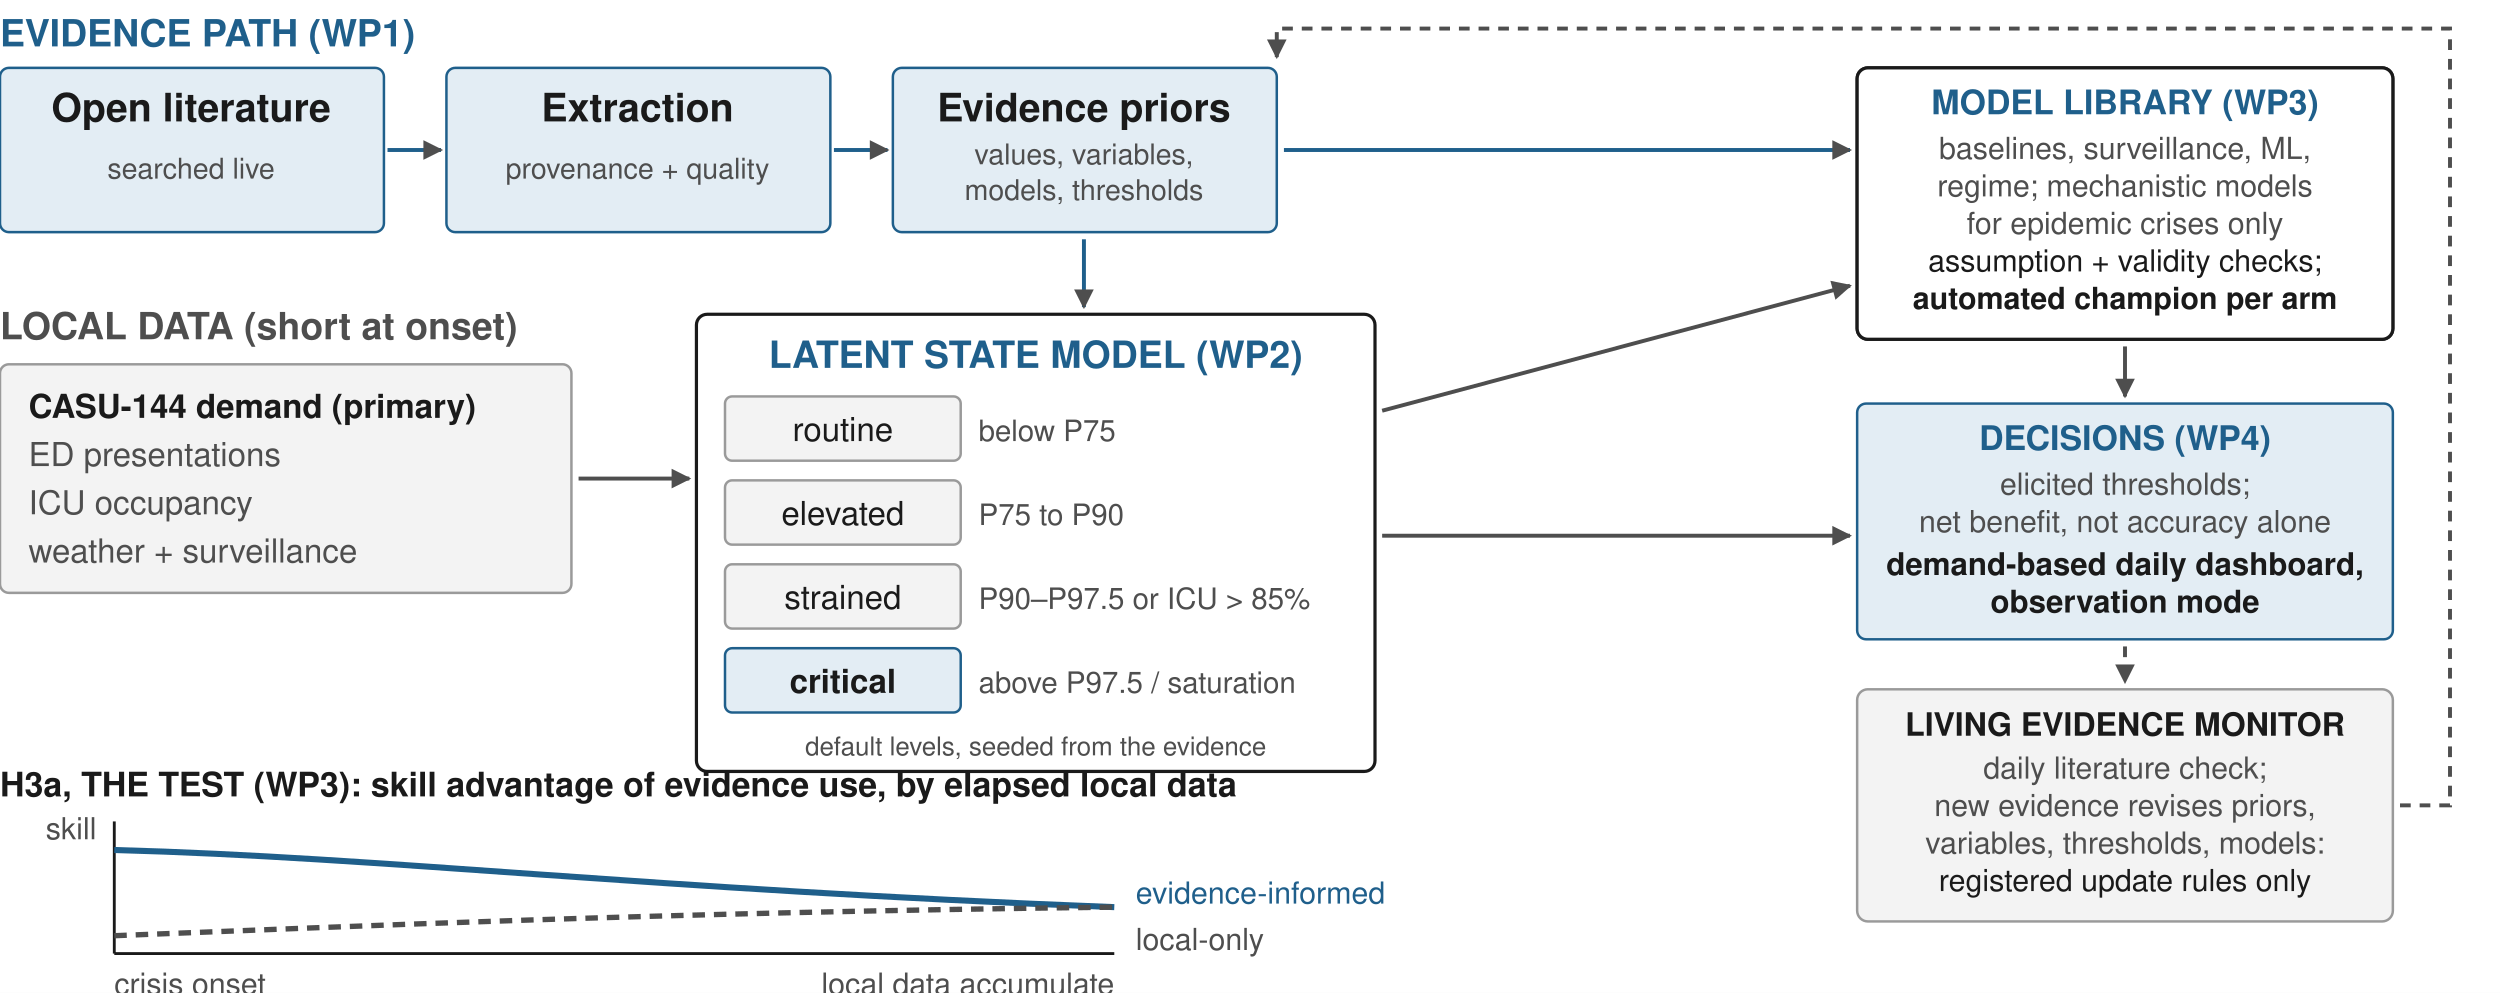
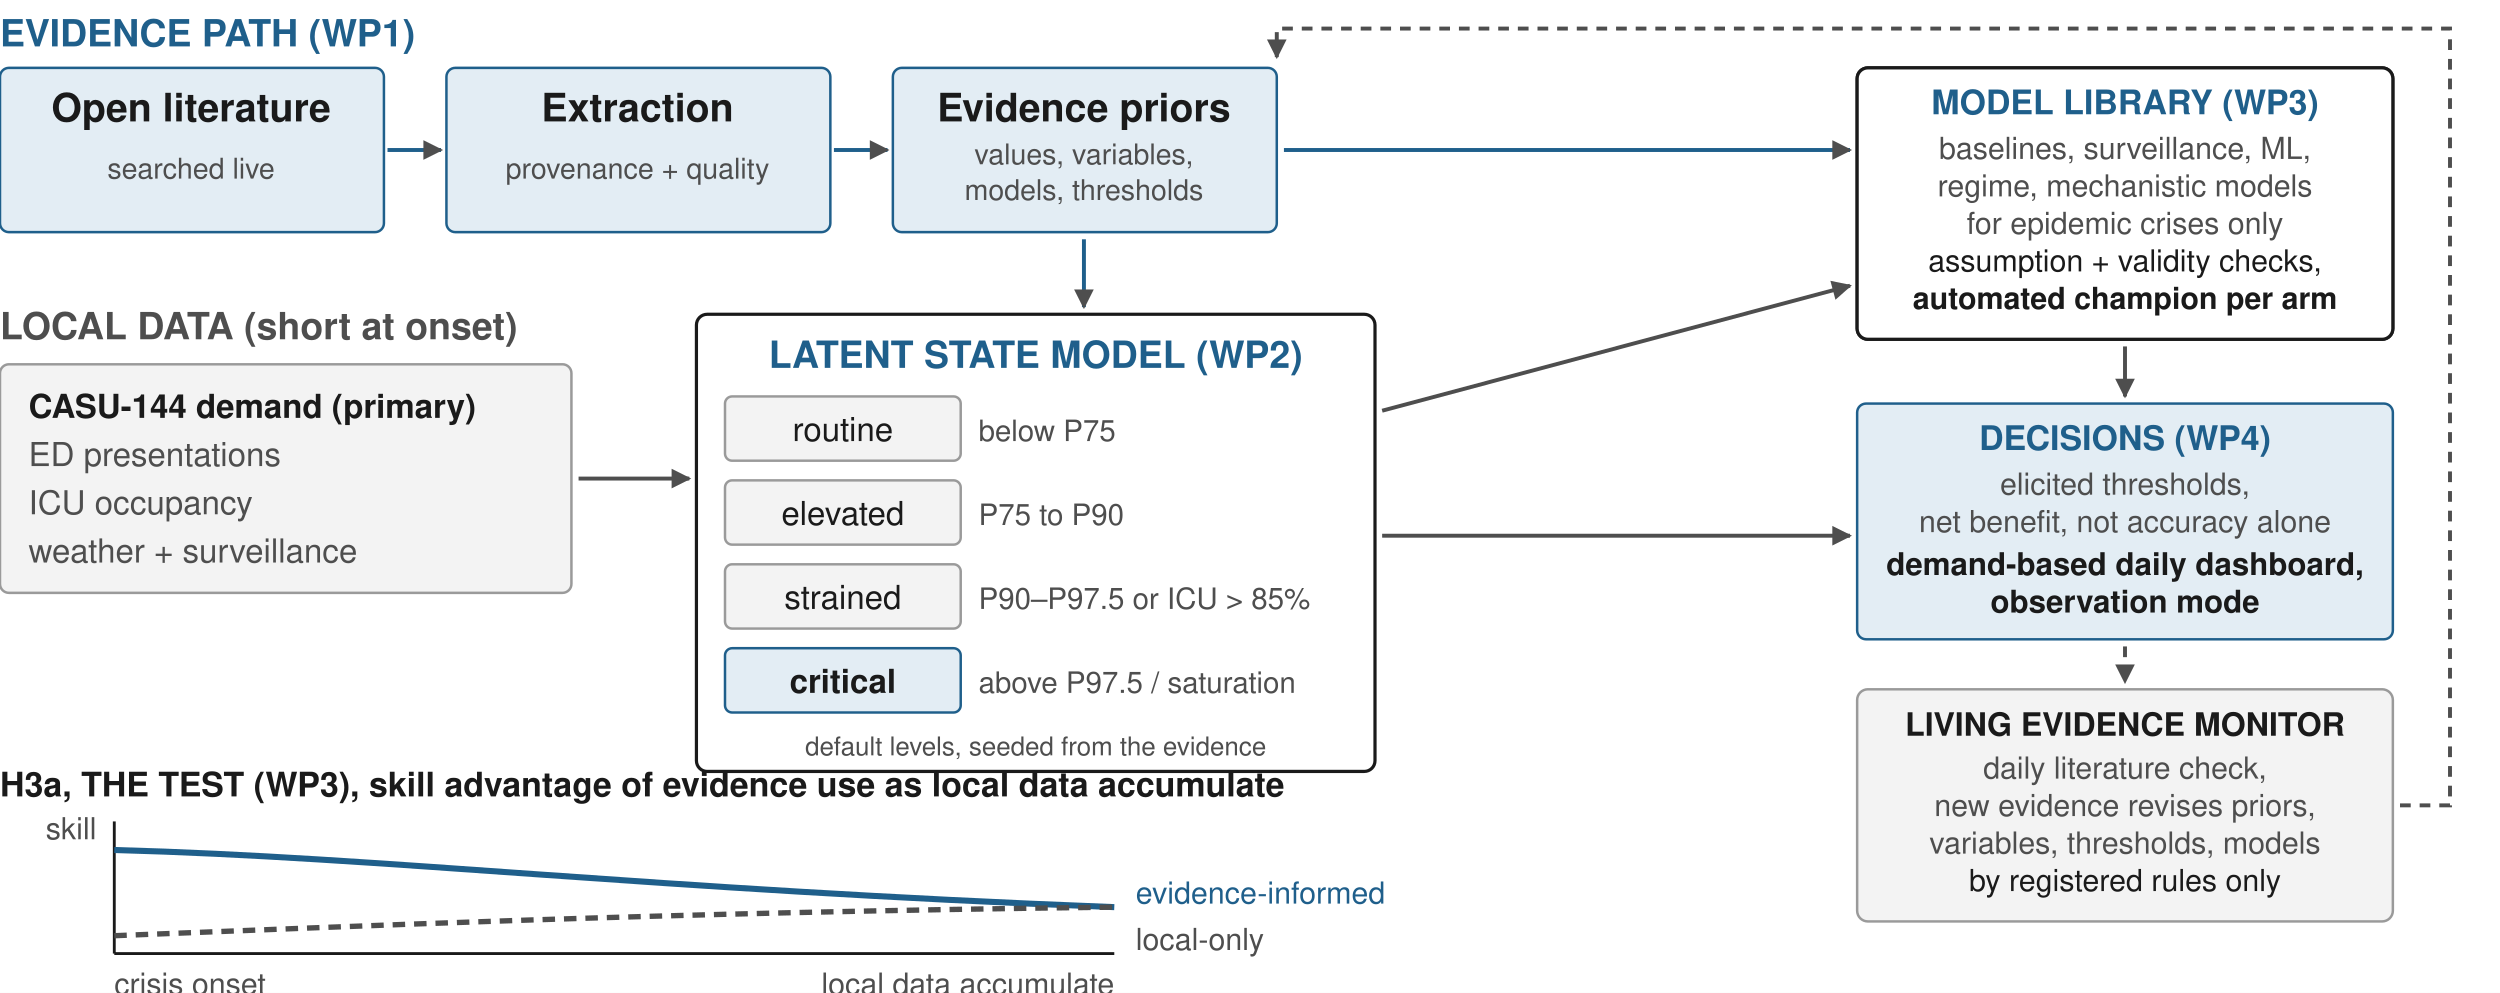
<svg xmlns="http://www.w3.org/2000/svg" width="1400" height="556" viewBox="0 0 1400 556">
  <defs>
    <marker id="a" viewBox="0 0 10 10" refX="9" refY="5" markerWidth="5" markerHeight="5" orient="auto-start-reverse">
      <path d="M 0 0 L 10 5 L 0 10 z" fill="#4e4e4e" />
    </marker>
  </defs>
  <rect width="1400" height="556" fill="white" />
  <text x="0" y="26" font-family="Helvetica, Arial, sans-serif" font-size="21" fill="#1f5f8b" text-anchor="start" font-weight="bold" font-style="normal">EVIDENCE PATH (WP1)</text>
  <rect x="0" y="38" width="215" height="92" rx="5" fill="#e3edf4" stroke="#1f5f8b" stroke-width="1.4" />
  <text x="107" y="68" font-family="Helvetica, Arial, sans-serif" font-size="22" fill="#1a1a1a" text-anchor="middle" font-weight="bold" font-style="normal">Open literature</text>
  <text x="107" y="100" font-family="Helvetica, Arial, sans-serif" font-size="16" fill="#4e4e4e" text-anchor="middle" font-weight="normal" font-style="normal">searched live</text>
  <rect x="250" y="38" width="215" height="92" rx="5" fill="#e3edf4" stroke="#1f5f8b" stroke-width="1.4" />
  <text x="357" y="68" font-family="Helvetica, Arial, sans-serif" font-size="22" fill="#1a1a1a" text-anchor="middle" font-weight="bold" font-style="normal">Extraction</text>
  <text x="357" y="100" font-family="Helvetica, Arial, sans-serif" font-size="16" fill="#4e4e4e" text-anchor="middle" font-weight="normal" font-style="normal">provenance + quality</text>
  <rect x="500" y="38" width="215" height="92" rx="5" fill="#e3edf4" stroke="#1f5f8b" stroke-width="1.4" />
  <text x="607" y="68" font-family="Helvetica, Arial, sans-serif" font-size="22" fill="#1a1a1a" text-anchor="middle" font-weight="bold" font-style="normal">Evidence priors</text>
  <text x="607" y="92" font-family="Helvetica, Arial, sans-serif" font-size="16" fill="#4e4e4e" text-anchor="middle" font-weight="normal" font-style="normal">values, variables,</text>
  <text x="607" y="112" font-family="Helvetica, Arial, sans-serif" font-size="16" fill="#4e4e4e" text-anchor="middle" font-weight="normal" font-style="normal">models, thresholds</text>
  <line x1="217" y1="84" x2="247" y2="84" stroke="#1f5f8b" stroke-width="2.2" marker-end="url(#a)" />
  <line x1="467" y1="84" x2="497" y2="84" stroke="#1f5f8b" stroke-width="2.2" marker-end="url(#a)" />
  <text x="0" y="190" font-family="Helvetica, Arial, sans-serif" font-size="21" fill="#4e4e4e" text-anchor="start" font-weight="bold" font-style="normal">LOCAL DATA (short at onset)</text>
  <rect x="0" y="204" width="320" height="128" rx="5" fill="#f3f3f3" stroke="#9a9a9a" stroke-width="1.4" />
  <text x="16" y="234" font-family="Helvetica, Arial, sans-serif" font-size="18.5" fill="#1a1a1a" text-anchor="start" font-weight="bold" font-style="normal">CASU-144 demand (primary)</text>
  <text x="16" y="261" font-family="Helvetica, Arial, sans-serif" font-size="18.5" fill="#4e4e4e" text-anchor="start" font-weight="normal" font-style="normal">ED presentations</text>
  <text x="16" y="288" font-family="Helvetica, Arial, sans-serif" font-size="18.5" fill="#4e4e4e" text-anchor="start" font-weight="normal" font-style="normal">ICU occupancy</text>
  <text x="16" y="315" font-family="Helvetica, Arial, sans-serif" font-size="18.5" fill="#4e4e4e" text-anchor="start" font-weight="normal" font-style="normal">weather + surveillance</text>
  <rect x="390" y="176" width="380" height="256" rx="6" fill="white" stroke="#1a1a1a" stroke-width="1.8" />
  <text x="580.0" y="206" font-family="Helvetica, Arial, sans-serif" font-size="21" fill="#1f5f8b" text-anchor="middle" font-weight="bold" font-style="normal">LATENT STATE MODEL (WP2)</text>
  <rect x="406" y="222" width="132" height="36" rx="4" fill="#f3f3f3" stroke="#9a9a9a" stroke-width="1.4" />
  <text x="472" y="247" font-family="Helvetica, Arial, sans-serif" font-size="18.5" fill="#1a1a1a" text-anchor="middle" font-weight="normal" font-style="normal">routine</text>
  <text x="548" y="247" font-family="Helvetica, Arial, sans-serif" font-size="16.5" fill="#4e4e4e" text-anchor="start" font-weight="normal" font-style="normal">below P75</text>
  <rect x="406" y="269" width="132" height="36" rx="4" fill="#f3f3f3" stroke="#9a9a9a" stroke-width="1.4" />
  <text x="472" y="294" font-family="Helvetica, Arial, sans-serif" font-size="18.5" fill="#1a1a1a" text-anchor="middle" font-weight="normal" font-style="normal">elevated</text>
  <text x="548" y="294" font-family="Helvetica, Arial, sans-serif" font-size="16.5" fill="#4e4e4e" text-anchor="start" font-weight="normal" font-style="normal">P75 to P90</text>
  <rect x="406" y="316" width="132" height="36" rx="4" fill="#f3f3f3" stroke="#9a9a9a" stroke-width="1.4" />
  <text x="472" y="341" font-family="Helvetica, Arial, sans-serif" font-size="18.5" fill="#1a1a1a" text-anchor="middle" font-weight="normal" font-style="normal">strained</text>
  <text x="548" y="341" font-family="Helvetica, Arial, sans-serif" font-size="16.5" fill="#4e4e4e" text-anchor="start" font-weight="normal" font-style="normal">P90–P97.5 or ICU &gt; 85%</text>
  <rect x="406" y="363" width="132" height="36" rx="4" fill="#e3edf4" stroke="#1f5f8b" stroke-width="1.4" />
  <text x="472" y="388" font-family="Helvetica, Arial, sans-serif" font-size="18.5" fill="#1a1a1a" text-anchor="middle" font-weight="bold" font-style="normal">critical</text>
  <text x="548" y="388" font-family="Helvetica, Arial, sans-serif" font-size="16.5" fill="#4e4e4e" text-anchor="start" font-weight="normal" font-style="normal">above P97.5 / saturation</text>
  <text x="580.0" y="423" font-family="Helvetica, Arial, sans-serif" font-size="14.5" fill="#4e4e4e" text-anchor="middle" font-weight="normal" font-style="normal">default levels, seeded from the evidence</text>
  <line x1="607" y1="134" x2="607" y2="172" stroke="#1f5f8b" stroke-width="2.2" marker-end="url(#a)" />
  <line x1="324" y1="268" x2="386" y2="268" stroke="#4e4e4e" stroke-width="2.2" marker-end="url(#a)" />
  <rect x="1040" y="38" width="300" height="152" rx="6" fill="white" stroke="#1a1a1a" stroke-width="1.8" />
  <rect x="1040" y="38" width="300" height="152" rx="6" fill="white" stroke="#1a1a1a" stroke-width="1.8" />
  <text x="1190.0" y="64" font-family="Helvetica, Arial, sans-serif" font-size="19" fill="#1f5f8b" text-anchor="middle" font-weight="bold" font-style="normal">MODEL LIBRARY (WP3)</text>
  <text x="1190.0" y="89" font-family="Helvetica, Arial, sans-serif" font-size="17" fill="#4e4e4e" text-anchor="middle" font-weight="normal" font-style="normal">baselines, surveillance, ML,</text>
-   <text x="1190.0" y="110" font-family="Helvetica, Arial, sans-serif" font-size="17" fill="#4e4e4e" text-anchor="middle" font-weight="normal" font-style="normal">regime; mechanistic models</text>
+   <text x="1190.0" y="110" font-family="Helvetica, Arial, sans-serif" font-size="17" fill="#4e4e4e" text-anchor="middle" font-weight="normal" font-style="normal">regime, mechanistic models</text>
  <text x="1190.0" y="131" font-family="Helvetica, Arial, sans-serif" font-size="17" fill="#4e4e4e" text-anchor="middle" font-weight="normal" font-style="normal">for epidemic crises only</text>
-   <text x="1190.0" y="152" font-family="Helvetica, Arial, sans-serif" font-size="17" fill="#1a1a1a" text-anchor="middle" font-weight="normal" font-style="normal">assumption + validity checks;</text>
+   <text x="1190.0" y="152" font-family="Helvetica, Arial, sans-serif" font-size="17" fill="#1a1a1a" text-anchor="middle" font-weight="normal" font-style="normal">assumption + validity checks,</text>
  <text x="1190.0" y="173" font-family="Helvetica, Arial, sans-serif" font-size="17" fill="#1a1a1a" text-anchor="middle" font-weight="bold" font-style="normal">automated champion per arm</text>
  <line x1="719" y1="84" x2="1036" y2="84" stroke="#1f5f8b" stroke-width="2.2" marker-end="url(#a)" />
  <line x1="774" y1="230" x2="1036" y2="160" stroke="#4e4e4e" stroke-width="2.2" marker-end="url(#a)" />
  <line x1="1190.0" y1="194" x2="1190.0" y2="222" stroke="#4e4e4e" stroke-width="2.2" marker-end="url(#a)" />
  <rect x="1040" y="226" width="300" height="132" rx="5" fill="#e3edf4" stroke="#1f5f8b" stroke-width="1.4" />
  <text x="1190.0" y="252" font-family="Helvetica, Arial, sans-serif" font-size="19" fill="#1f5f8b" text-anchor="middle" font-weight="bold" font-style="normal">DECISIONS (WP4)</text>
-   <text x="1190.0" y="277" font-family="Helvetica, Arial, sans-serif" font-size="17" fill="#4e4e4e" text-anchor="middle" font-weight="normal" font-style="normal">elicited thresholds;</text>
+   <text x="1190.0" y="277" font-family="Helvetica, Arial, sans-serif" font-size="17" fill="#4e4e4e" text-anchor="middle" font-weight="normal" font-style="normal">elicited thresholds,</text>
  <text x="1190.0" y="298" font-family="Helvetica, Arial, sans-serif" font-size="17" fill="#4e4e4e" text-anchor="middle" font-weight="normal" font-style="normal">net benefit, not accuracy alone</text>
  <text x="1190.0" y="322" font-family="Helvetica, Arial, sans-serif" font-size="17.5" fill="#1a1a1a" text-anchor="middle" font-weight="bold" font-style="normal">demand-based daily dashboard,</text>
  <text x="1190.0" y="343" font-family="Helvetica, Arial, sans-serif" font-size="17.5" fill="#1a1a1a" text-anchor="middle" font-weight="bold" font-style="normal">observation mode</text>
  <line x1="774" y1="300" x2="1036" y2="300" stroke="#4e4e4e" stroke-width="2.2" marker-end="url(#a)" />
  <rect x="1040" y="386" width="300" height="130" rx="6" fill="#f3f3f3" stroke="#9a9a9a" stroke-width="1.4" />
  <text x="1190.0" y="412" font-family="Helvetica, Arial, sans-serif" font-size="18" fill="#1a1a1a" text-anchor="middle" font-weight="bold" font-style="normal">LIVING EVIDENCE MONITOR</text>
-   <text x="1190.0" y="436" font-family="Helvetica, Arial, sans-serif" font-size="17" fill="#4e4e4e" text-anchor="middle" font-weight="normal" font-style="normal">daily literature check;</text>
+   <text x="1190.0" y="436" font-family="Helvetica, Arial, sans-serif" font-size="17" fill="#4e4e4e" text-anchor="middle" font-weight="normal" font-style="normal">daily literature check,</text>
  <text x="1190.0" y="457" font-family="Helvetica, Arial, sans-serif" font-size="17" fill="#4e4e4e" text-anchor="middle" font-weight="normal" font-style="normal">new evidence revises priors,</text>
-   <text x="1190.0" y="478" font-family="Helvetica, Arial, sans-serif" font-size="17" fill="#4e4e4e" text-anchor="middle" font-weight="normal" font-style="normal">variables, thresholds, models:</text>
-   <text x="1190.0" y="499" font-family="Helvetica, Arial, sans-serif" font-size="17" fill="#1a1a1a" text-anchor="middle" font-weight="normal" font-style="normal">registered update rules only</text>
+   <text x="1190.0" y="478" font-family="Helvetica, Arial, sans-serif" font-size="17" fill="#4e4e4e" text-anchor="middle" font-weight="normal" font-style="normal">variables, thresholds, models</text>
+   <text x="1190.0" y="499" font-family="Helvetica, Arial, sans-serif" font-size="17" fill="#1a1a1a" text-anchor="middle" font-weight="normal" font-style="normal">by registered rules only</text>
  <line x1="1190.0" y1="362" x2="1190.0" y2="382" stroke="#4e4e4e" stroke-width="2.2" marker-end="url(#a)" stroke-dasharray="6,5" />
  <path d="M 1344 451 L 1372 451 L 1372 16 L 715 16 L 715 32" fill="none" stroke="#4e4e4e" stroke-width="2.2" stroke-dasharray="6,5" marker-end="url(#a)" />
-   <text x="0" y="446" font-family="Helvetica, Arial, sans-serif" font-size="19" fill="#1a1a1a" text-anchor="start" font-weight="bold" font-style="normal">H3a, THE TEST (WP3):  skill advantage of evidence use, by elapsed local data</text>
+   <text x="0" y="446" font-family="Helvetica, Arial, sans-serif" font-size="19" fill="#1a1a1a" text-anchor="start" font-weight="bold" font-style="normal">H3a, THE TEST (WP3), skill advantage of evidence use as local data accumulate</text>
  <line x1="64" y1="534" x2="624" y2="534" stroke="#1a1a1a" stroke-width="1.6" />
  <line x1="64" y1="460" x2="64" y2="534" stroke="#1a1a1a" stroke-width="1.6" />
  <path d="M 64 476 C 214 480 364 498 624 508" fill="none" stroke="#1f5f8b" stroke-width="3.4" />
  <path d="M 64 524 C 194 519 364 511 624 508" fill="none" stroke="#4e4e4e" stroke-width="3" stroke-dasharray="7,5" />
  <text x="636" y="506" font-family="Helvetica, Arial, sans-serif" font-size="17" fill="#1f5f8b" text-anchor="start" font-weight="normal" font-style="normal">evidence-informed</text>
  <text x="636" y="532" font-family="Helvetica, Arial, sans-serif" font-size="17" fill="#4e4e4e" text-anchor="start" font-weight="normal" font-style="normal">local-only</text>
  <text x="54" y="470" font-family="Helvetica, Arial, sans-serif" font-size="17" fill="#4e4e4e" text-anchor="end" font-weight="normal" font-style="normal">skill</text>
  <text x="64" y="557" font-family="Helvetica, Arial, sans-serif" font-size="17" fill="#4e4e4e" text-anchor="start" font-weight="normal" font-style="normal">crisis onset</text>
  <text x="624" y="557" font-family="Helvetica, Arial, sans-serif" font-size="17" fill="#4e4e4e" text-anchor="end" font-weight="normal" font-style="normal">local data accumulate</text>
</svg>
